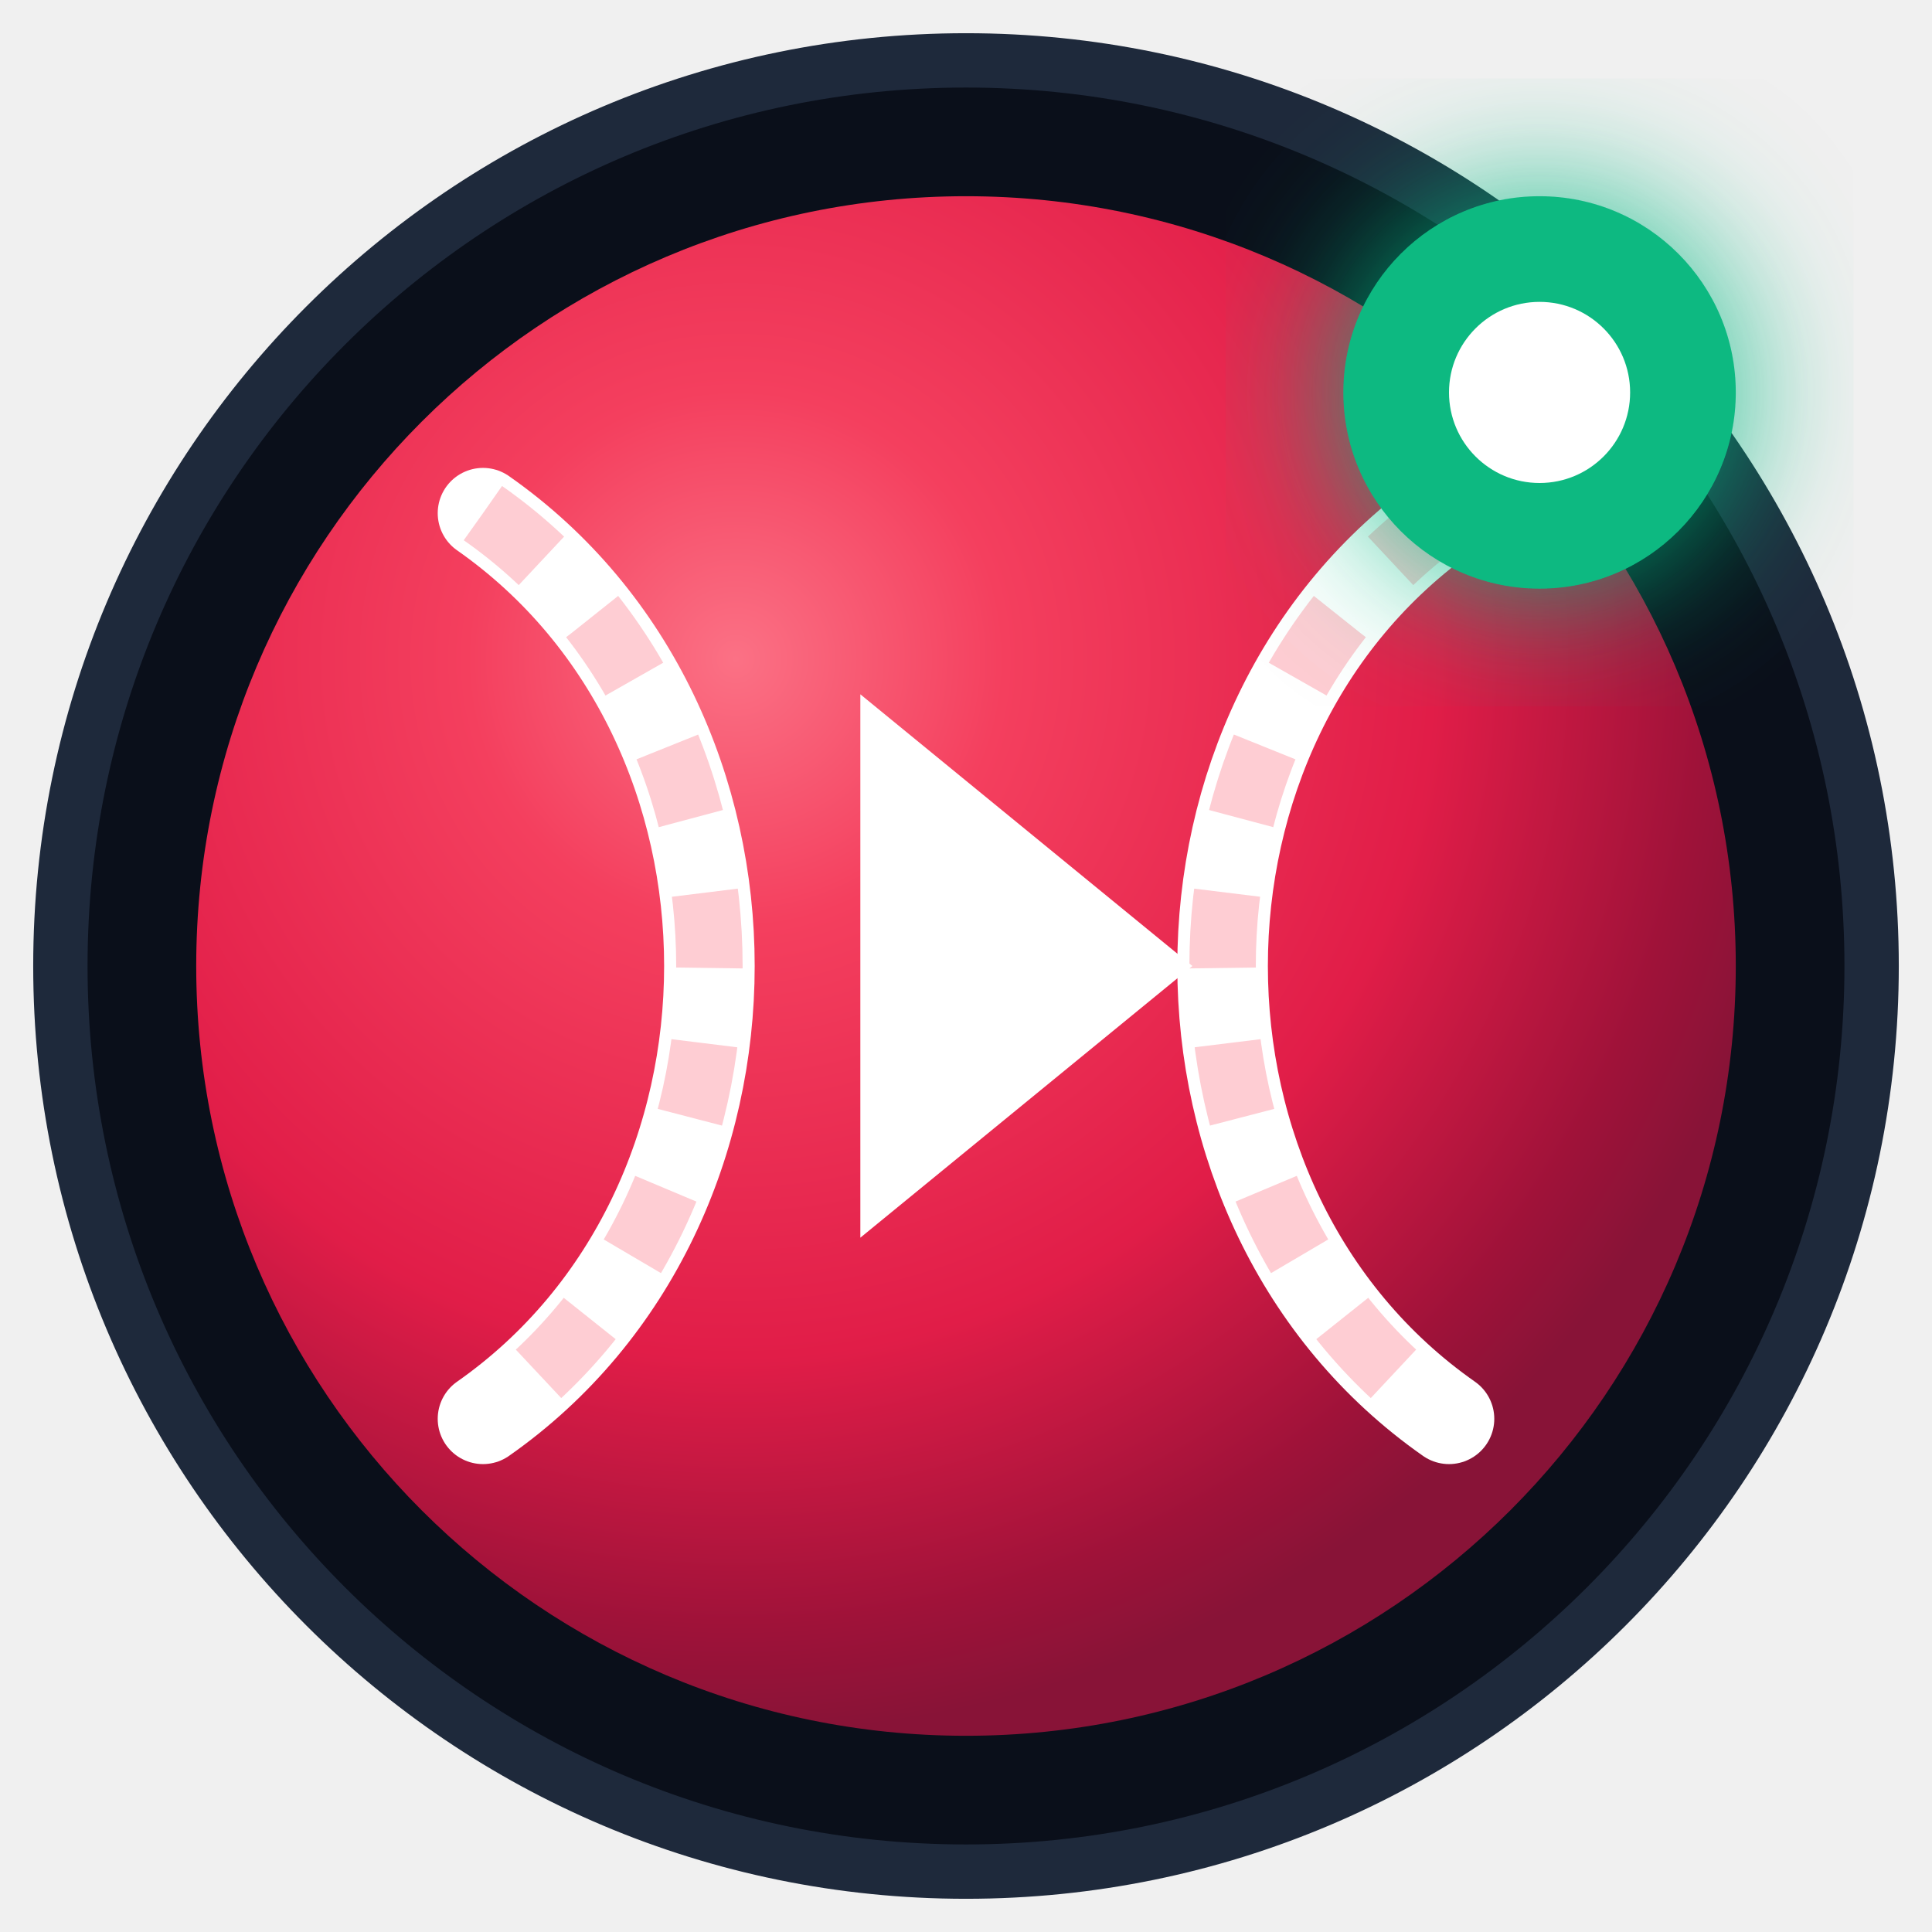
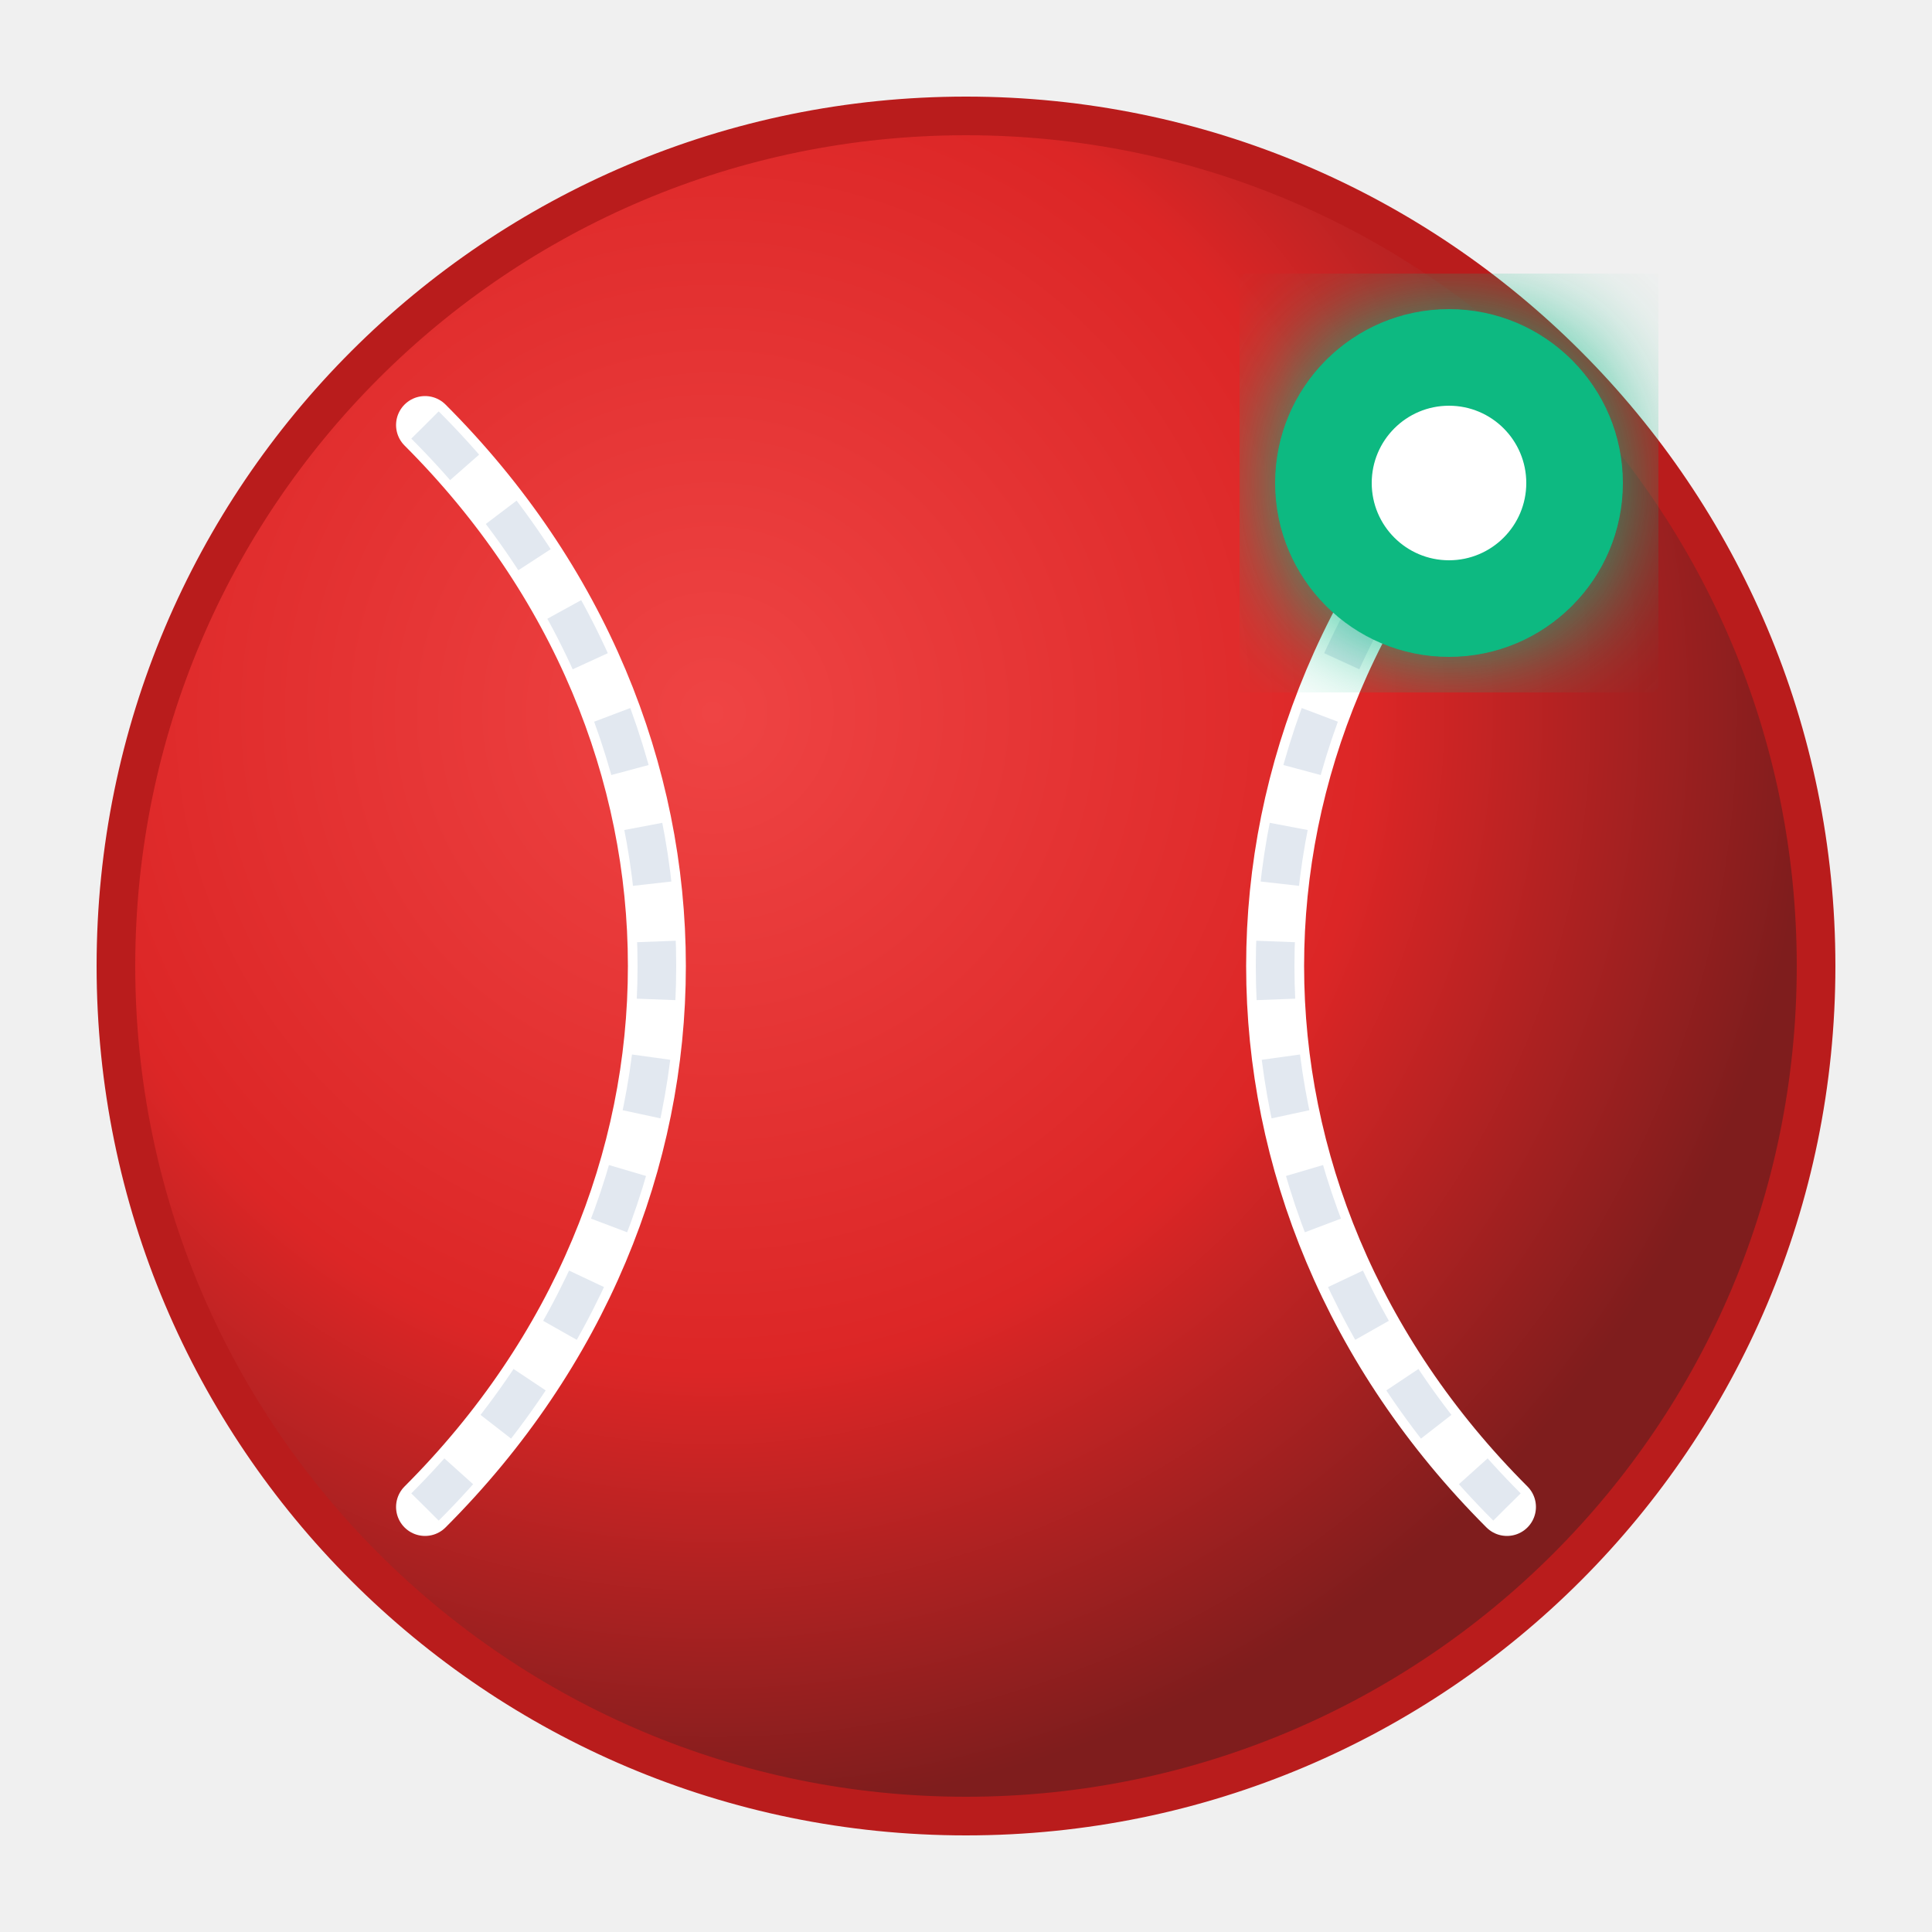
- <svg xmlns="http://www.w3.org/2000/svg" viewBox="0 0 64 64" fill="none">
+ <svg xmlns="http://www.w3.org/2000/svg" viewBox="0 0 100 100">
  <defs>
-     <radialGradient id="favBallGrad" cx="35%" cy="30%" r="70%">
-       <stop offset="0%" stop-color="#FB7185" />
-       <stop offset="25%" stop-color="#F43F5E" />
-       <stop offset="65%" stop-color="#E11D48" />
-       <stop offset="90%" stop-color="#9F1239" />
-       <stop offset="100%" stop-color="#881337" />
+     <radialGradient id="ballGrad" cx="35%" cy="35%" r="65%">
+       <stop offset="0%" stop-color="#EF4444" />
+       <stop offset="60%" stop-color="#DC2626" />
+       <stop offset="100%" stop-color="#7F1D1D" />
    </radialGradient>
-     <filter id="favGlow" x="-30%" y="-30%" width="160%" height="160%">
-       <feDropShadow dx="0" dy="0" stdDeviation="2.5" flood-color="#10B981" flood-opacity="0.9" />
+     <filter id="glow">
+       <feGaussianBlur stdDeviation="3" result="blur" />
+       <feMerge>
+         <feMergeNode in="blur" />
+         <feMergeNode in="SourceGraphic" />
+       </feMerge>
    </filter>
  </defs>
-   <circle cx="32" cy="32" r="30" fill="#0A0F1A" stroke="#1E293B" stroke-width="1.8" />
-   <circle cx="32" cy="32" r="25.5" fill="url(#favBallGrad)" />
-   <path d="M16 17 C26 24 26 40 16 47" stroke="#FFFFFF" stroke-width="3" stroke-linecap="round" fill="none" />
-   <path d="M16 17 C26 24 26 40 16 47" stroke="#FECDD3" stroke-width="2.2" stroke-dasharray="2.5 2.5" fill="none" />
-   <path d="M48 17 C38 24 38 40 48 47" stroke="#FFFFFF" stroke-width="3" stroke-linecap="round" fill="none" />
-   <path d="M48 17 C38 24 38 40 48 47" stroke="#FECDD3" stroke-width="2.2" stroke-dasharray="2.5 2.5" fill="none" />
-   <polygon points="28.5,23 39.5,32 28.5,41" fill="#FFFFFF" />
-   <circle cx="51" cy="13" r="6.5" fill="#10B981" filter="url(#favGlow)" />
-   <circle cx="51" cy="13" r="3" fill="#FFFFFF" />
+   <circle cx="50" cy="50" r="44" fill="url(#ballGrad)" stroke="#B91C1C" stroke-width="2" />
+   <path d="M 22 22 C 38 38, 38 62, 22 78" stroke="#FFFFFF" stroke-width="3" fill="none" stroke-linecap="round" />
+   <path d="M 22 22 C 38 38, 38 62, 22 78" stroke="#E2E8F0" stroke-width="2" stroke-dasharray="3,3" fill="none" />
+   <path d="M 78 22 C 62 38, 62 62, 78 78" stroke="#FFFFFF" stroke-width="3" fill="none" stroke-linecap="round" />
+   <path d="M 78 22 C 62 38, 62 62, 78 78" stroke="#E2E8F0" stroke-width="2" stroke-dasharray="3,3" fill="none" />
+   <circle cx="75" cy="25" r="9" fill="#10B981" filter="url(#glow)" />
+   <circle cx="75" cy="25" r="4" fill="#FFFFFF" />
</svg>
